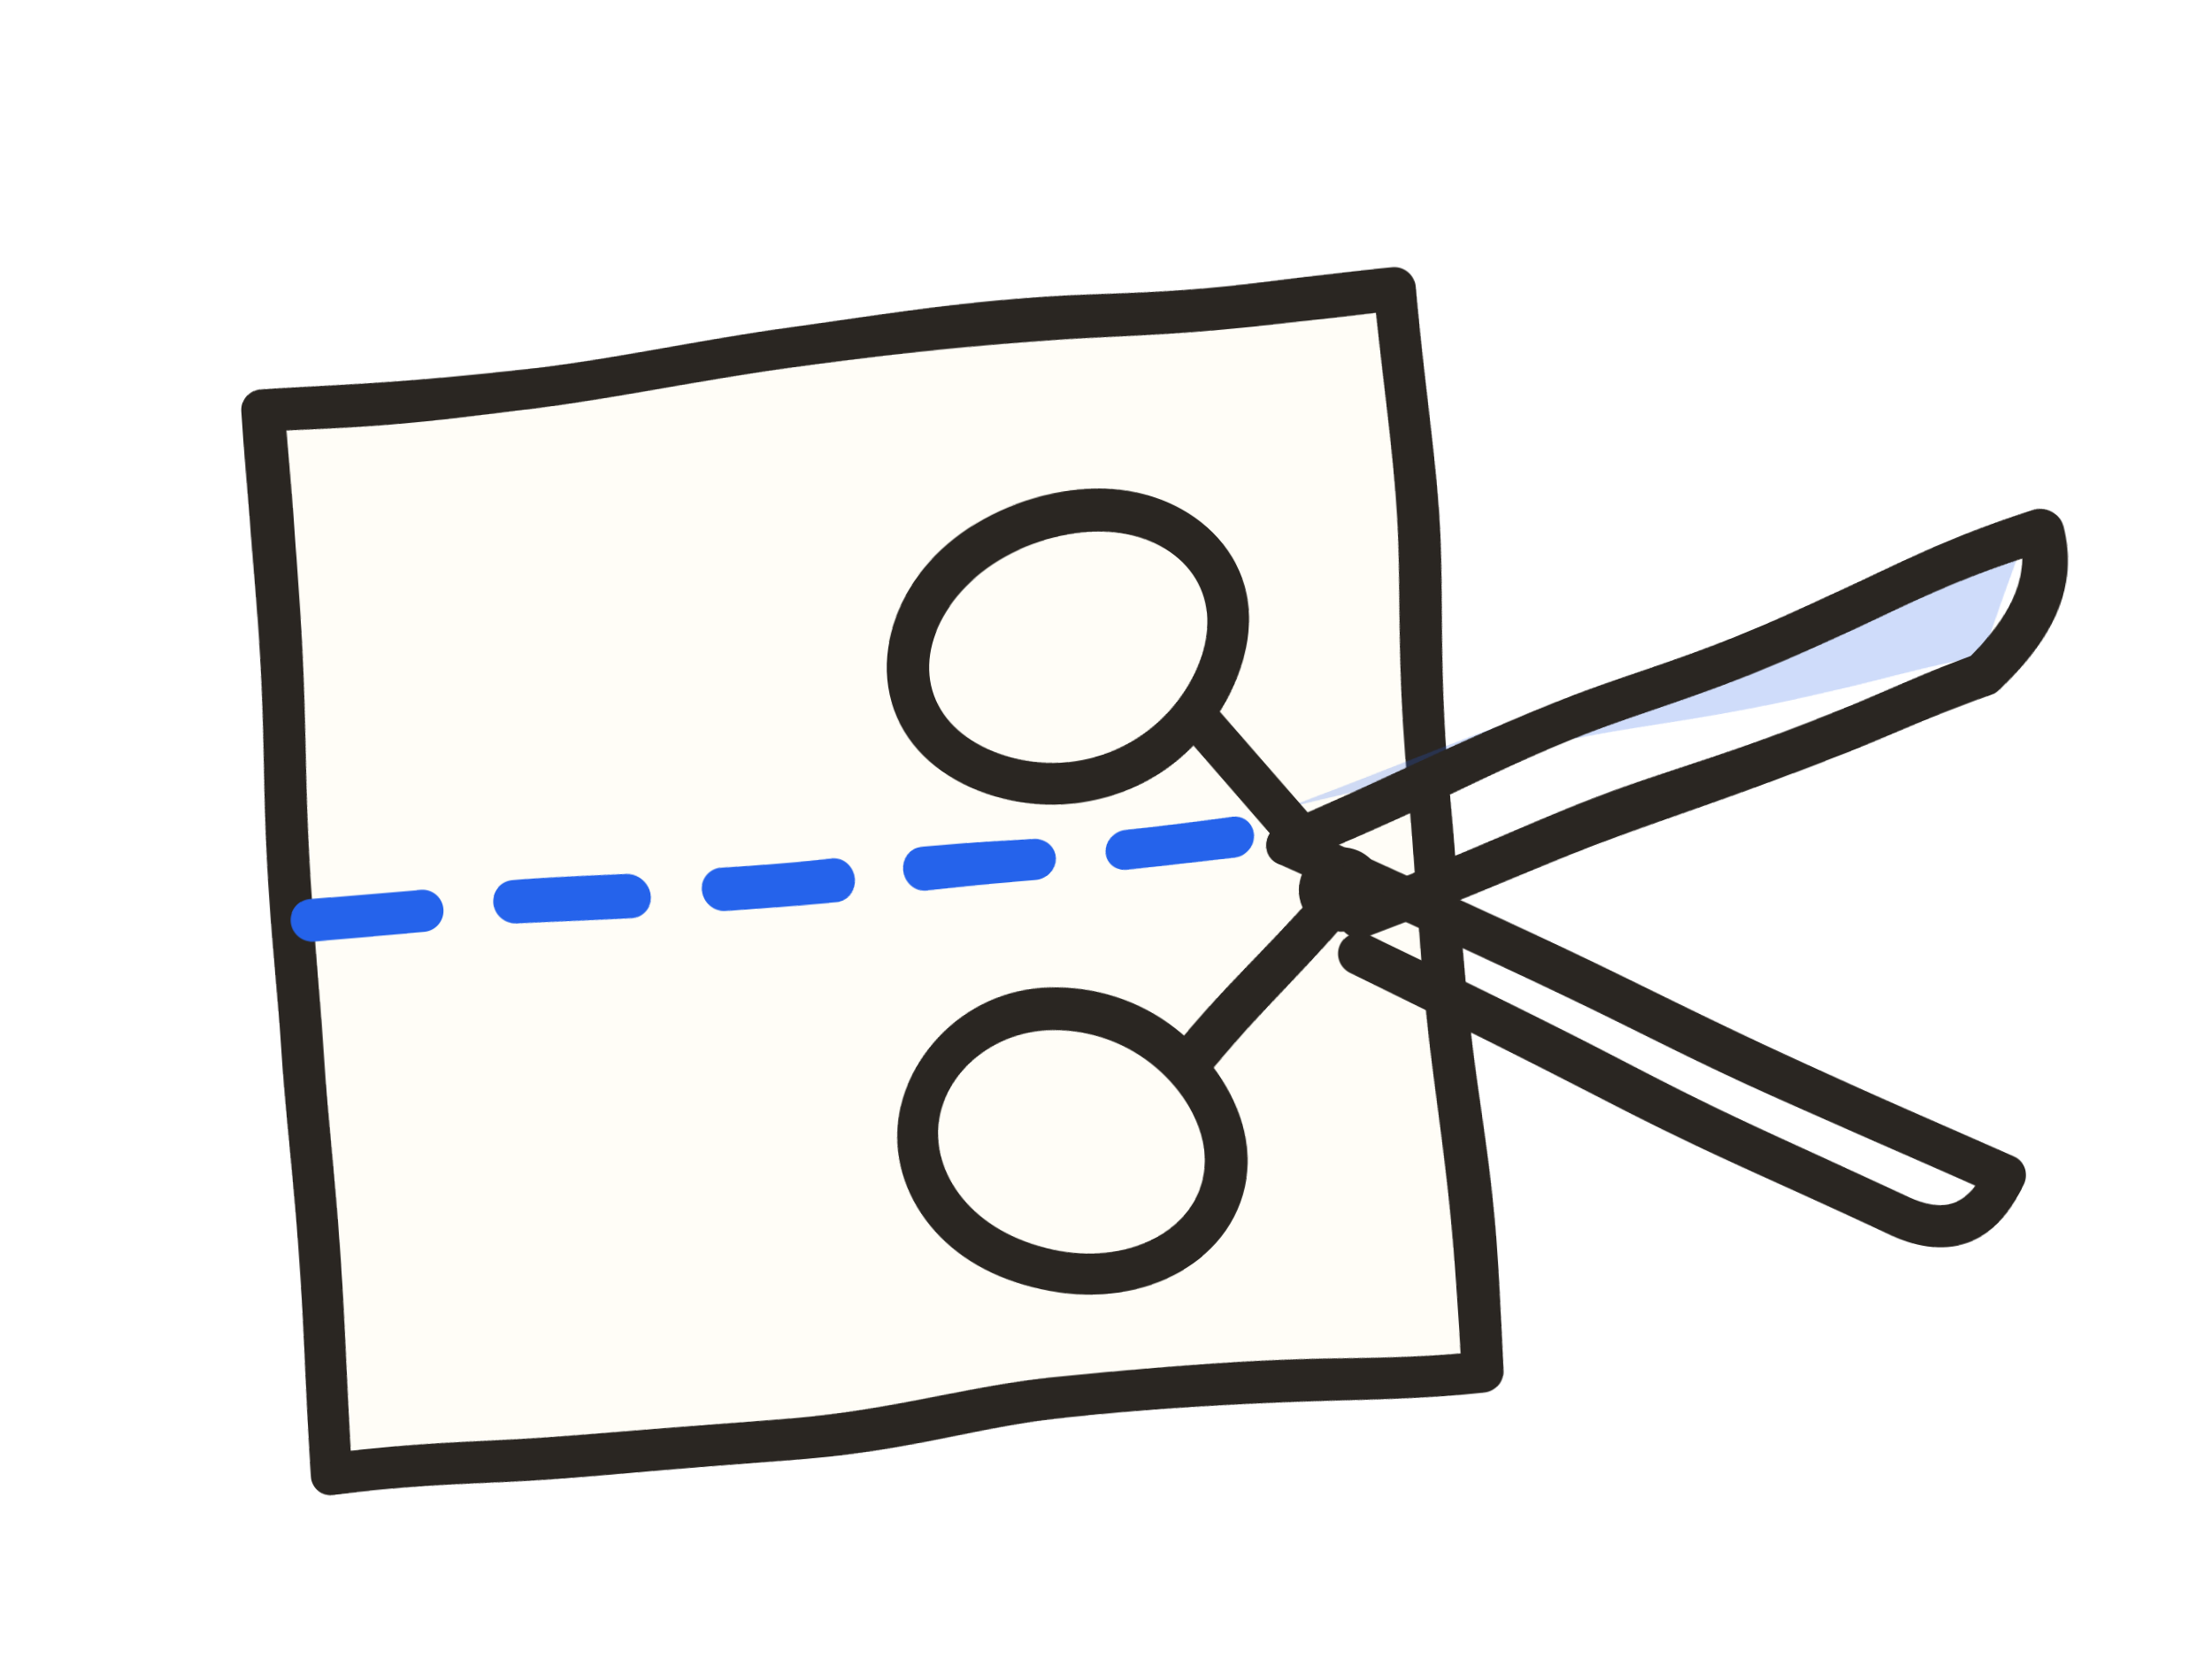
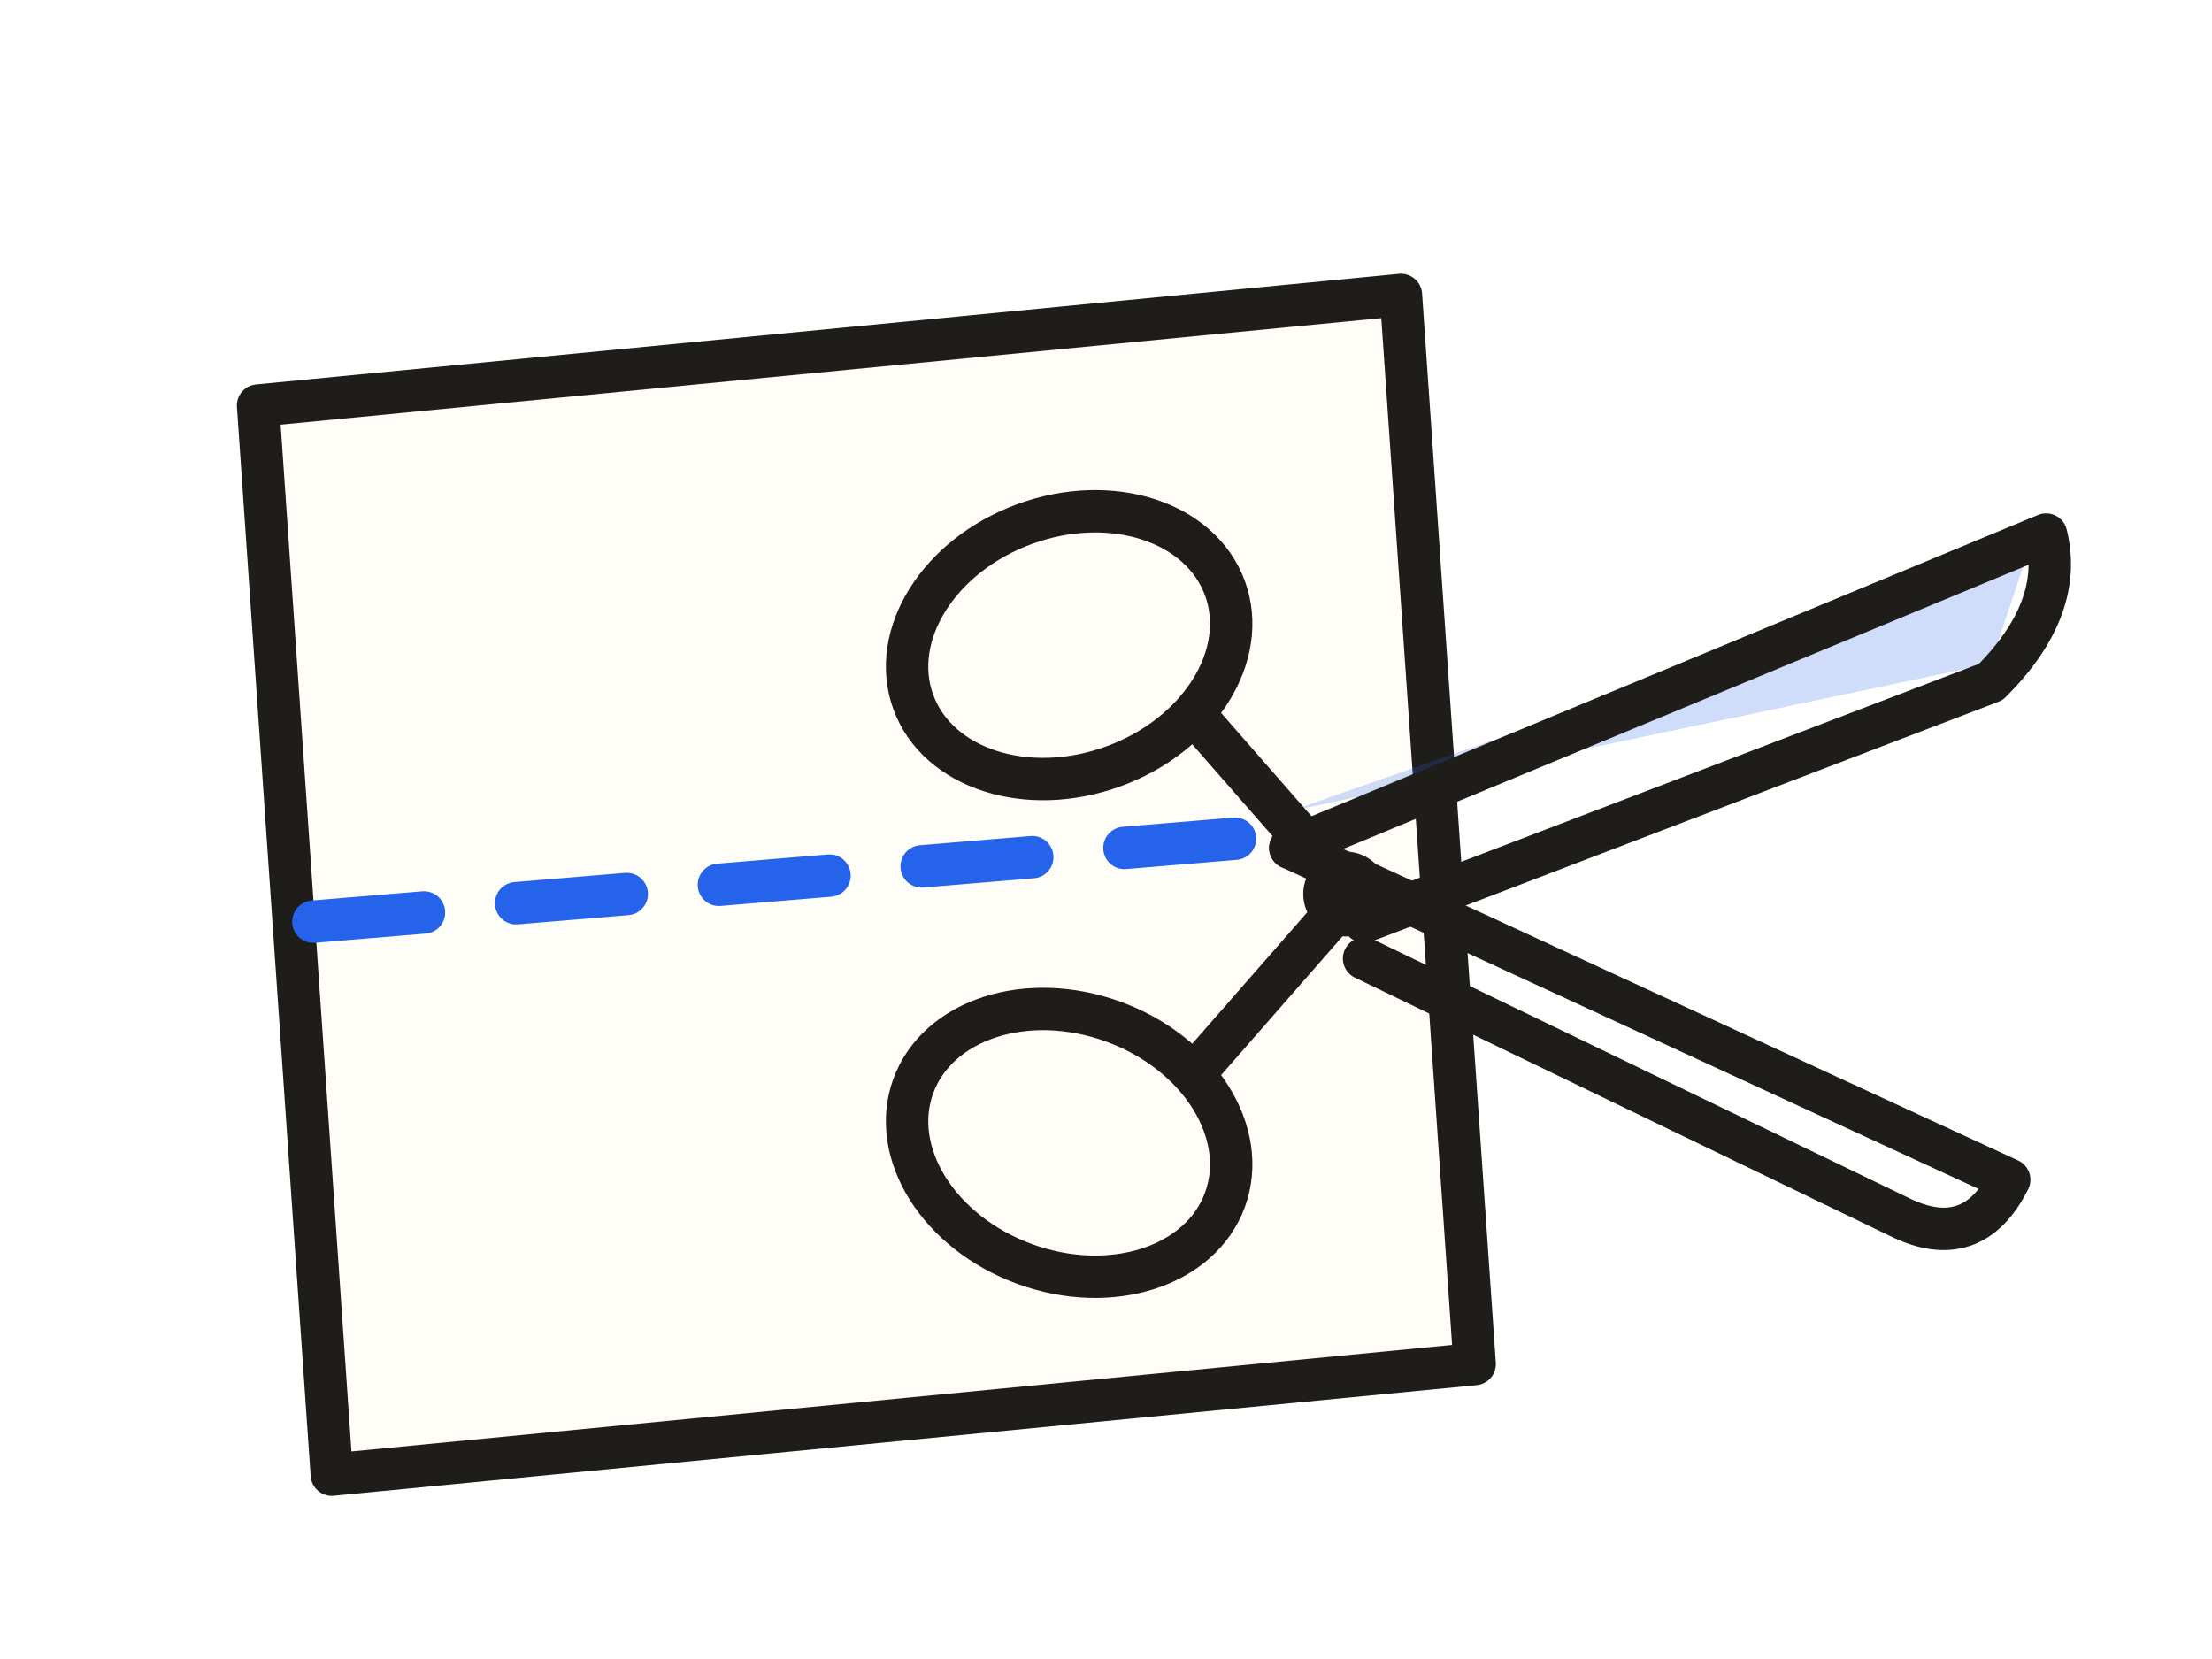
- <svg xmlns="http://www.w3.org/2000/svg" viewBox="0 0 120 90" color="#2a2622" style="--acc:#2563eb">
-   <defs>
-     <filter id="pencil" x="-5%" y="-5%" width="110%" height="110%">
-       <feTurbulence type="fractalNoise" baseFrequency="0.035" numOctaves="2" seed="4" result="n" />
-       <feDisplacementMap in="SourceGraphic" in2="n" scale="2.2" />
-     </filter>
-   </defs>
-   <g filter="url(#pencil)" fill="none" stroke="currentColor" stroke-linecap="round" stroke-linejoin="round">
+ <svg xmlns="http://www.w3.org/2000/svg" viewBox="0 0 120 90" color="#1f1d1a">
+   <g fill="none" stroke="currentColor" stroke-linecap="round" stroke-linejoin="round">
    <path stroke-width="2.3" d="M14 22 l62 -6 l4 58 l-62 6 z" fill="#fffdf7" />
    <path stroke-width="2.3" d="M17 50 l6 -0.5 M28 49 l6 -0.5 M39 48 l6 -0.5 M50 47 l6 -0.5 M61 46 l6 -0.5" stroke="#2563eb" />
    <path fill="#2563eb" fill-opacity=".22" stroke="none" d="M70 44 L110 30 L108 36 Z" />
    <path stroke-width="2.3" d="M70 46 L111 29 Q112 33 108 37 L74 50" />
    <path stroke-width="2.3" d="M70 46 L109 64 Q107 68 103 66 L74 52" />
    <ellipse stroke-width="2.3" cx="58" cy="35" rx="9" ry="7" transform="rotate(-20 58 35)" />
    <ellipse stroke-width="2.3" cx="58" cy="62" rx="9" ry="7" transform="rotate(20 58 62)" />
    <path stroke-width="2.3" d="M65 39 L72 47 M65 58 L72 50" />
    <circle cx="73" cy="48.5" r="1.8" fill="currentColor" />
  </g>
</svg>
